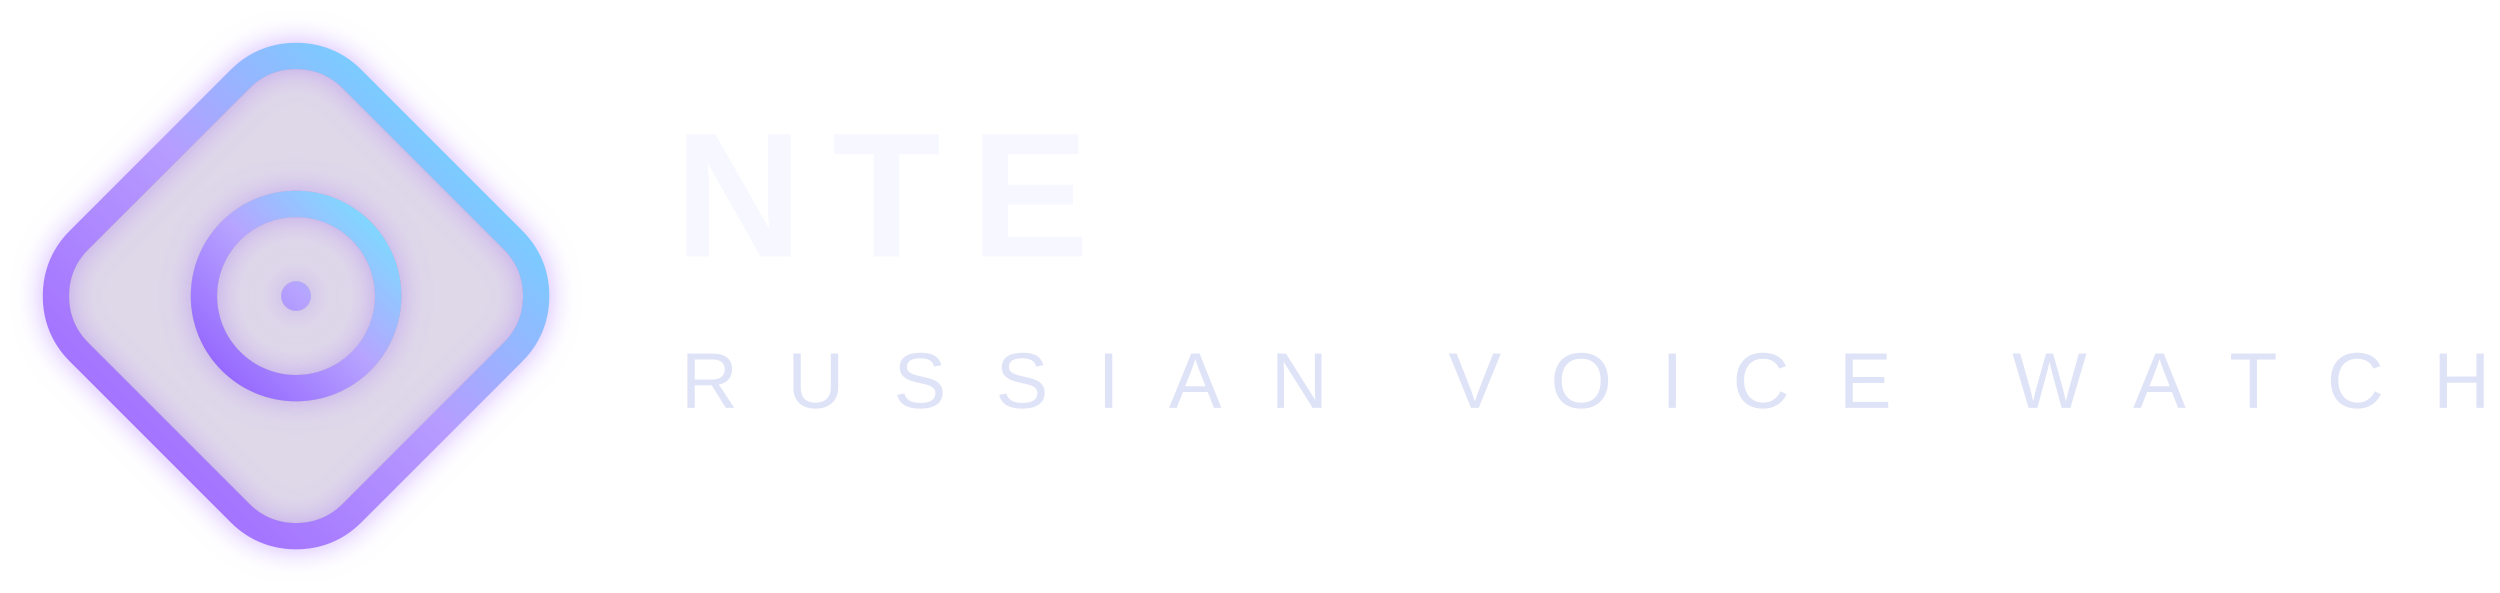
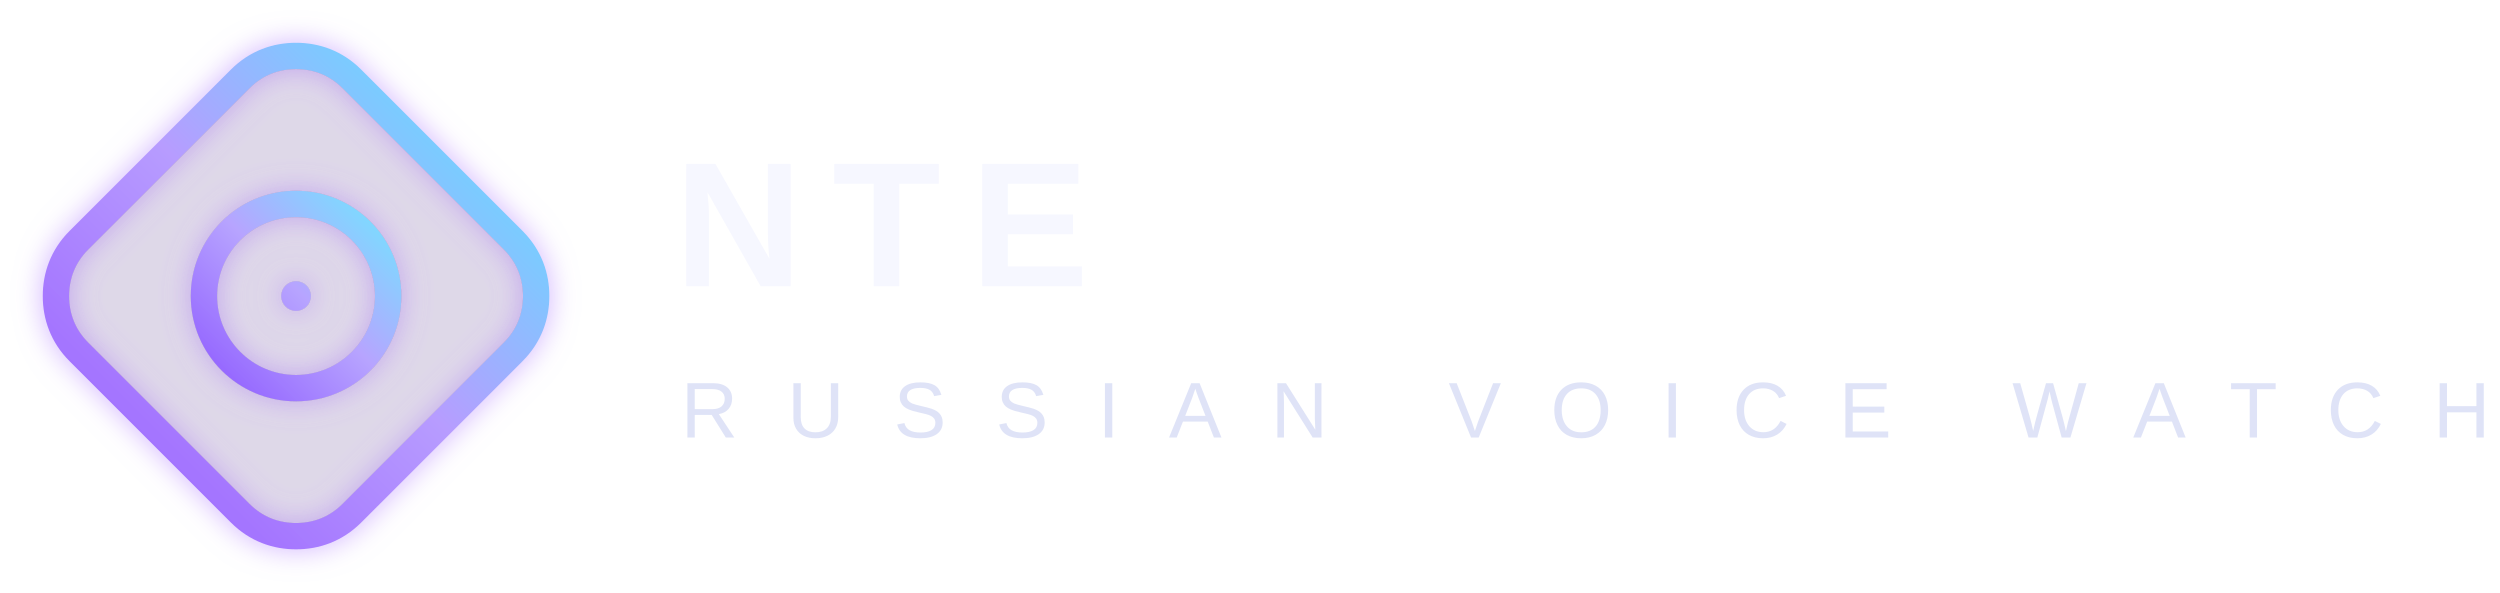
<svg xmlns="http://www.w3.org/2000/svg" viewBox="0 0 760 180" role="img" aria-label="NTE Russian Voice Watch">
  <defs>
    <linearGradient id="stroke" x1="26" y1="154" x2="154" y2="26" gradientUnits="userSpaceOnUse">
      <stop offset="0" stop-color="#9b62ff" />
      <stop offset="0.52" stop-color="#b79cff" />
      <stop offset="1" stop-color="#5ee2ff" />
    </linearGradient>
    <linearGradient id="core" x1="62" y1="118" x2="118" y2="62" gradientUnits="userSpaceOnUse">
      <stop offset="0" stop-color="#8f5cff" />
      <stop offset="0.52" stop-color="#b7a4ff" />
      <stop offset="1" stop-color="#73e4ff" />
    </linearGradient>
    <filter id="glow" x="-60%" y="-60%" width="220%" height="220%">
      <feGaussianBlur stdDeviation="4.2" result="blur" />
      <feColorMatrix in="blur" type="matrix" values="0 0 0 0 0.55  0 0 0 0 0.34  0 0 0 0 1  0 0 0 .78 0" result="halo" />
      <feMerge>
        <feMergeNode in="halo" />
        <feMergeNode in="SourceGraphic" />
      </feMerge>
    </filter>
    <filter id="textGlow" x="-20%" y="-50%" width="140%" height="200%">
      <feGaussianBlur stdDeviation="1.1" result="blur" />
      <feColorMatrix in="blur" type="matrix" values="1 0 0 0 1  0 1 0 0 1  0 0 1 0 1  0 0 0 .28 0" result="halo" />
      <feMerge>
        <feMergeNode in="halo" />
        <feMergeNode in="SourceGraphic" />
      </feMerge>
    </filter>
  </defs>
  <g filter="url(#glow)" fill="none" stroke-linecap="round" stroke-linejoin="round">
    <path d="M90 17c6 0 12 2 17 7l49 49c5 5 7 11 7 17s-2 12-7 17l-49 49c-5 5-11 7-17 7s-12-2-17-7l-49-49c-5-5-7-11-7-17s2-12 7-17l49-49c5-5 11-7 17-7Z" stroke="url(#stroke)" stroke-width="8" fill="rgba(9,11,22,.16)" />
    <circle cx="90" cy="90" r="28" stroke="url(#core)" stroke-width="8" />
    <circle cx="90" cy="90" r="4.5" fill="url(#core)" stroke="none" />
  </g>
  <g filter="url(#textGlow)" fill="#f6f7ff" font-family="Bahnschrift, 'Segoe UI Variable', 'Segoe UI', Arial, sans-serif">
-     <text x="205" y="78" font-size="54" font-weight="800" letter-spacing="9">NTE</text>
-     <text x="207" y="124" font-size="24" font-weight="500" letter-spacing="15" fill="#dfe3f7">RUSSIAN VOICE WATCH</text>
+     <text x="205" y="87" font-size="54" font-weight="800" letter-spacing="9">NTE</text>
+     <text x="207" y="133" font-size="24" font-weight="500" letter-spacing="15" fill="#dfe3f7">RUSSIAN VOICE WATCH</text>
  </g>
</svg>
